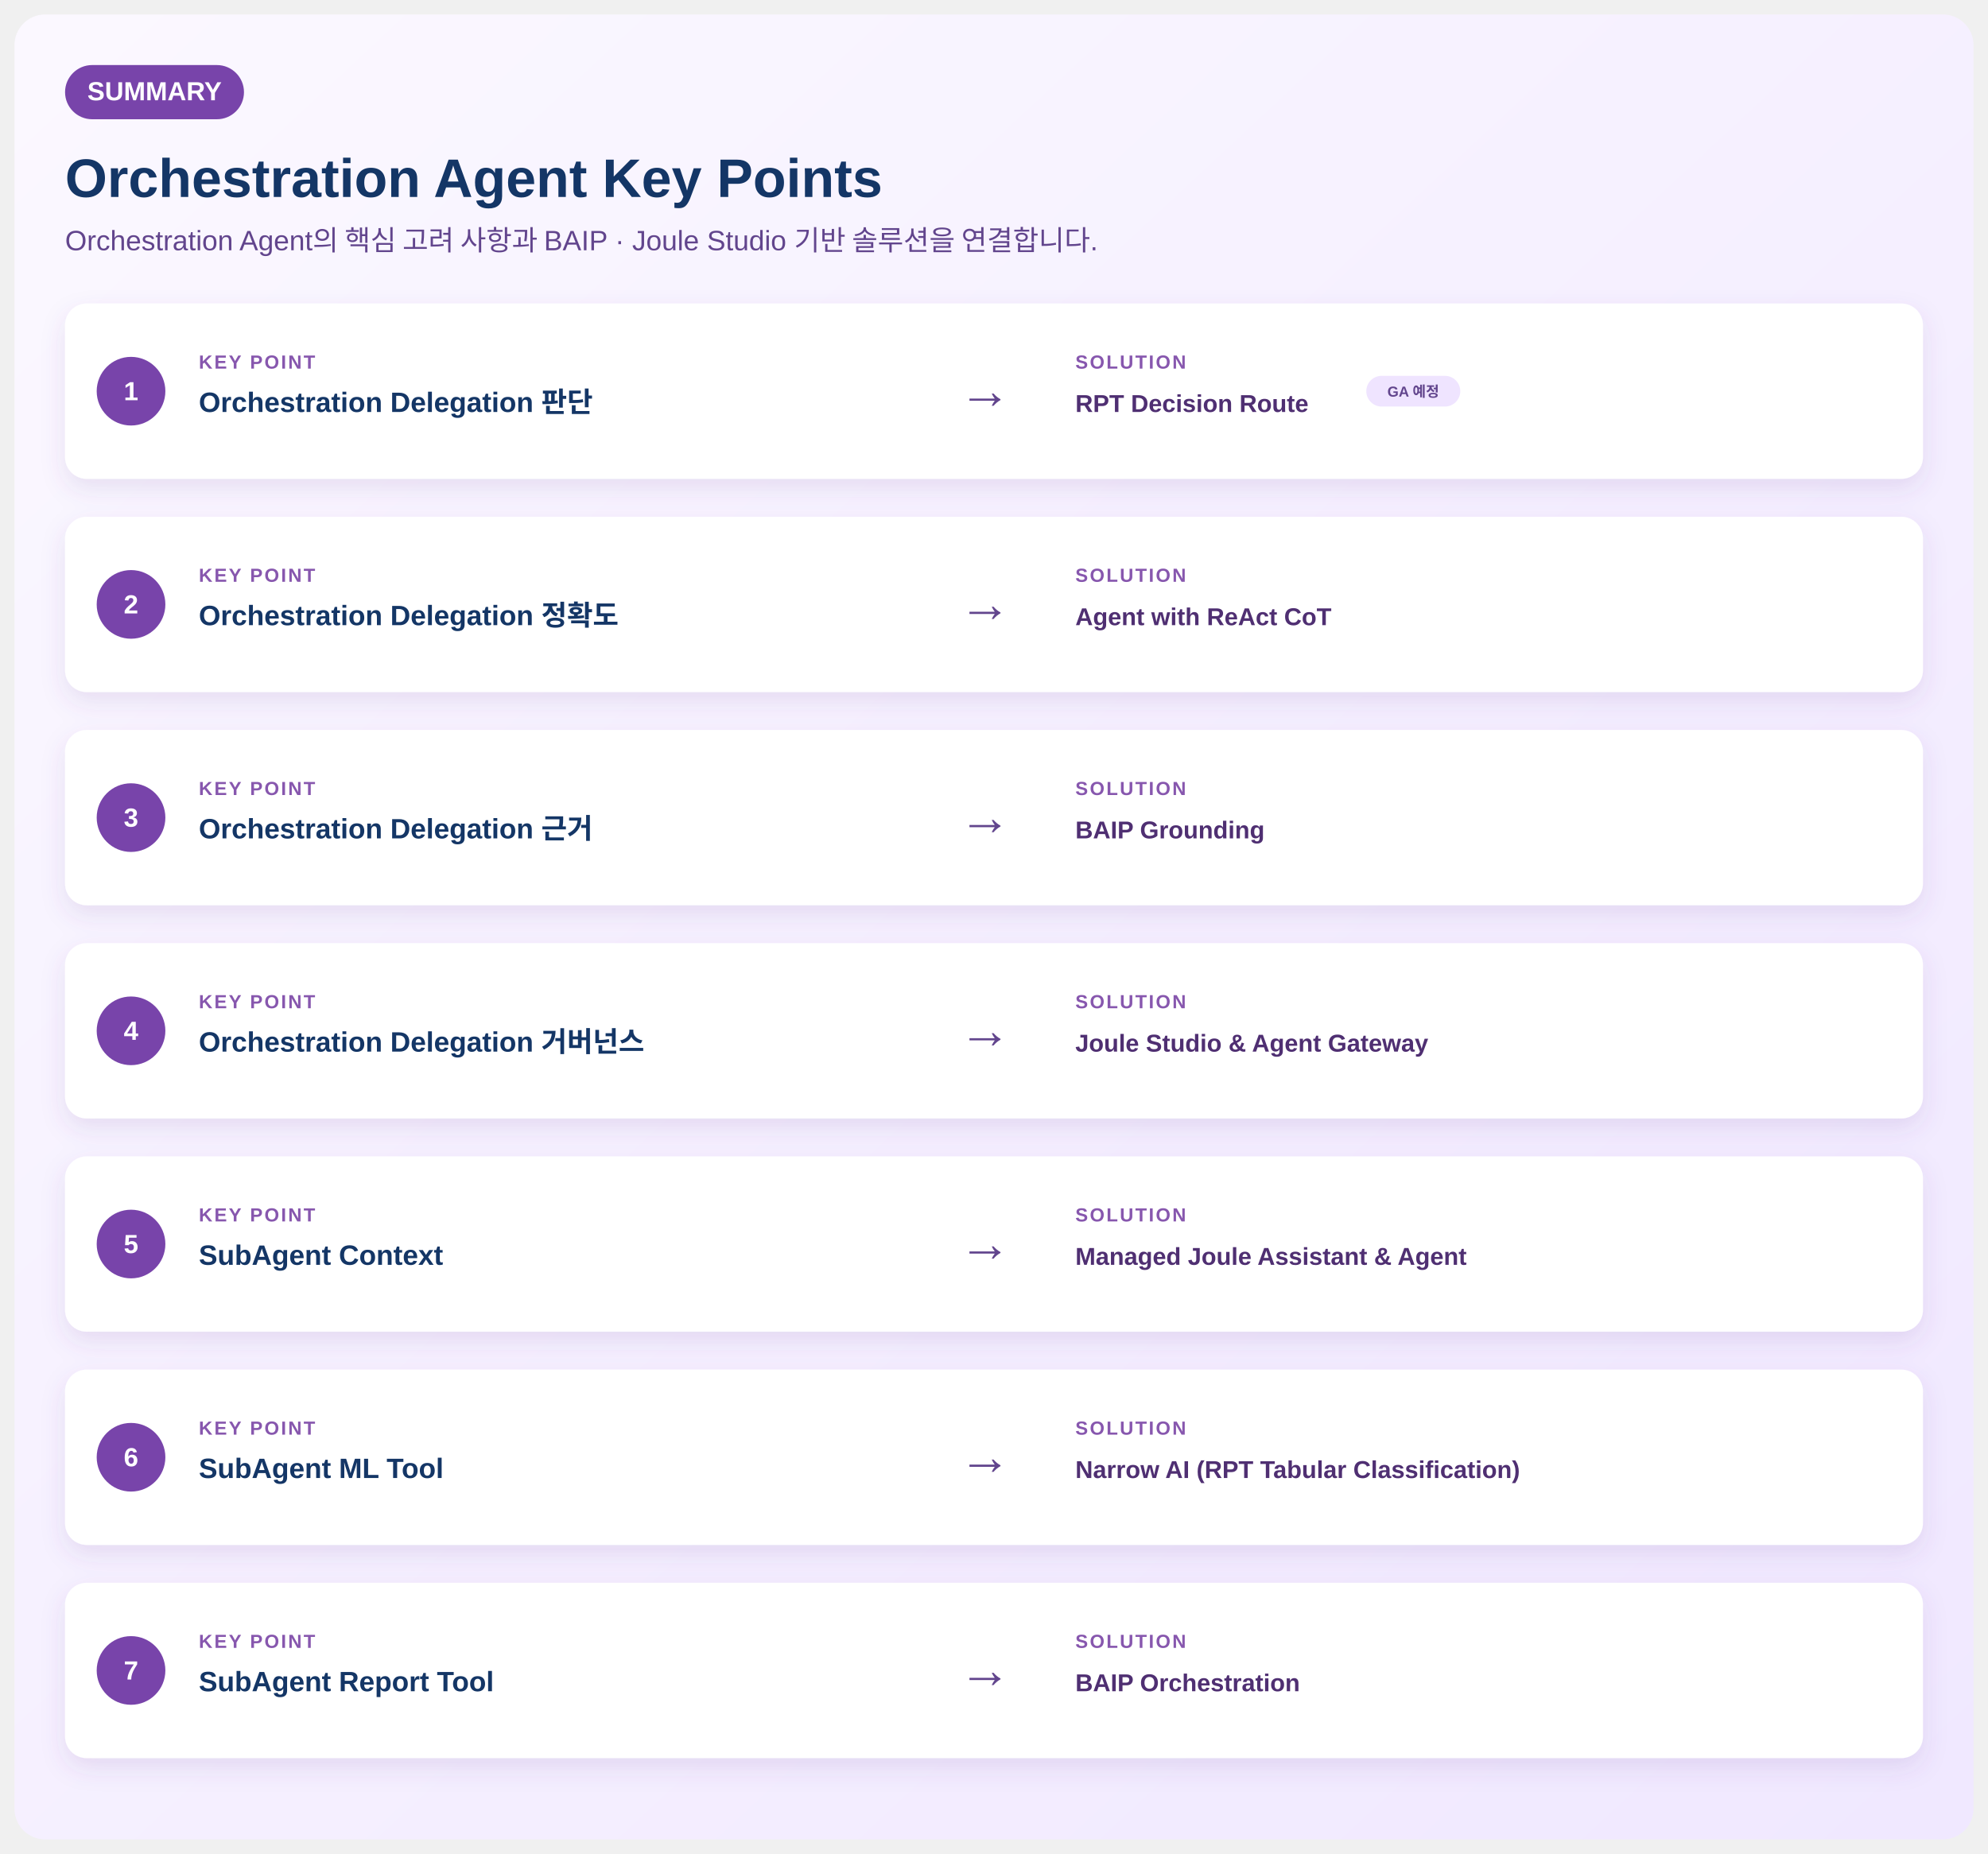
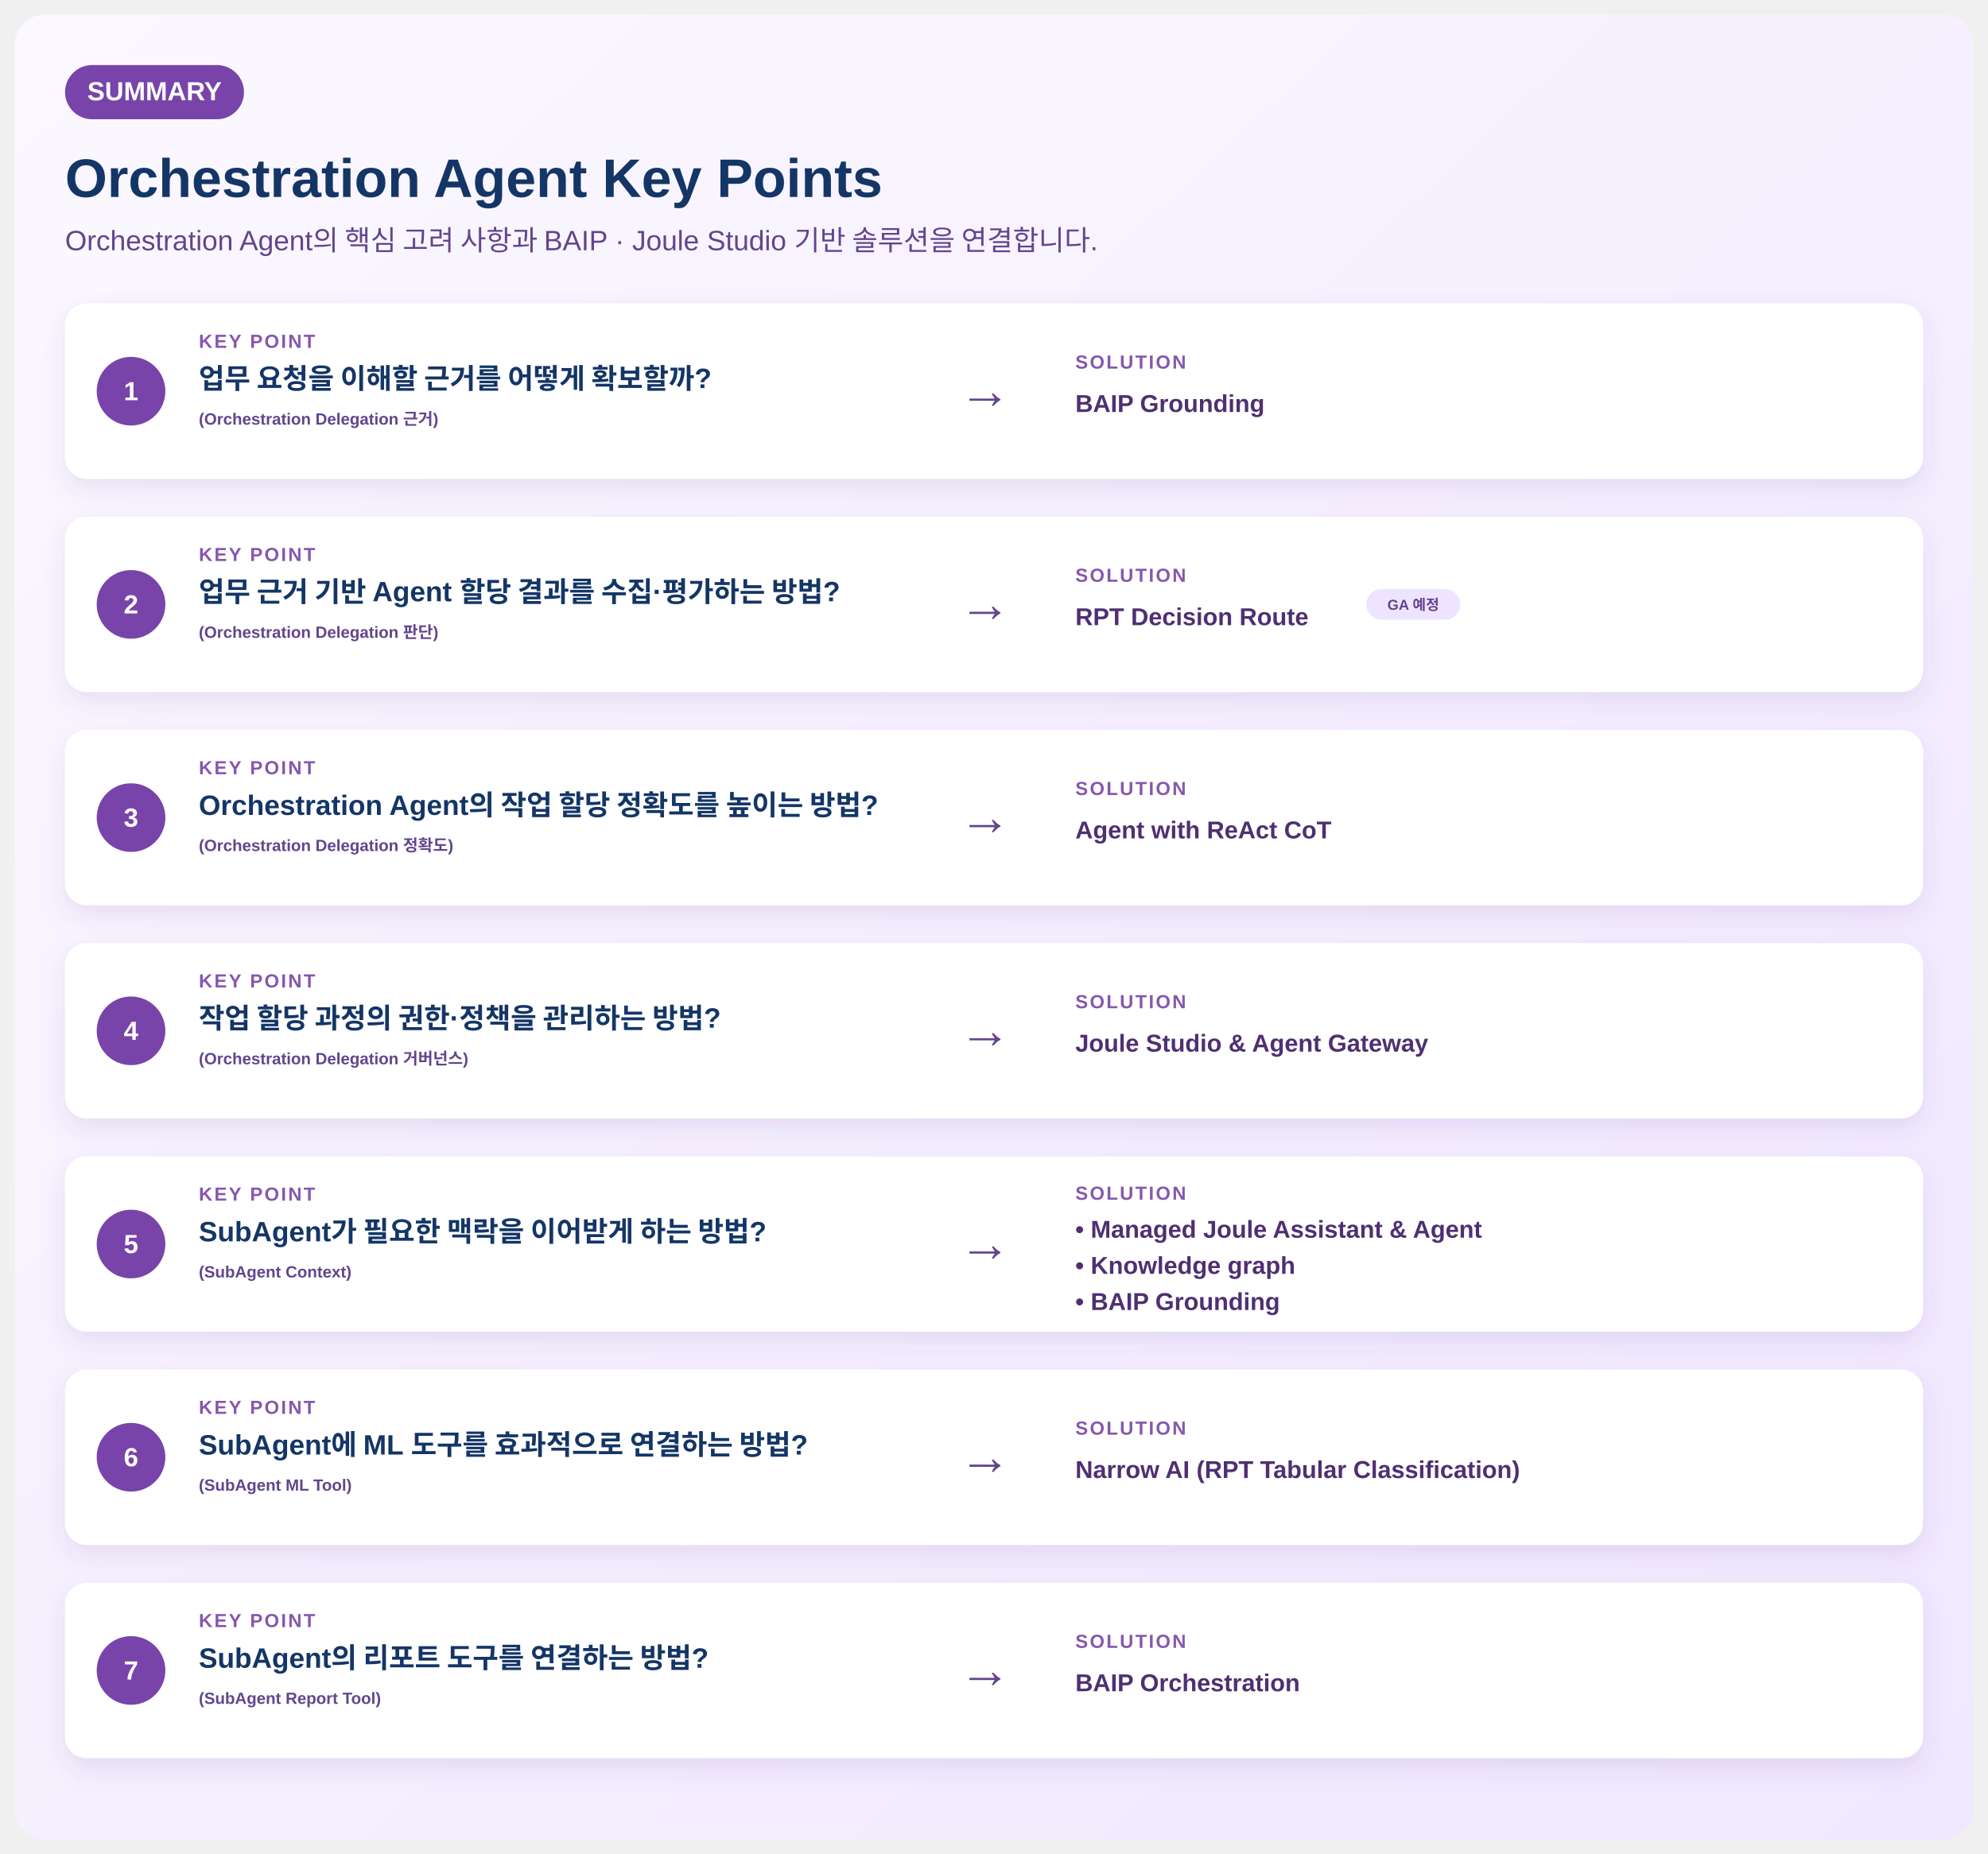
<svg xmlns="http://www.w3.org/2000/svg" width="2200" height="2052" viewBox="0 0 2200 2052" role="img" aria-labelledby="title desc">
  <defs>
    <linearGradient id="background" x1="0" y1="0" x2="1" y2="1">
      <stop offset="0%" stop-color="#fbf8ff" />
      <stop offset="100%" stop-color="#f0e8ff" />
    </linearGradient>
    <filter id="shadow" x="-10%" y="-10%" width="120%" height="130%">
      <feDropShadow dx="0" dy="11" stdDeviation="13" flood-color="#6f4a9e" flood-opacity="0.13" />
    </filter>
    <style>
      .heading { font-family: Arial, 'Apple SD Gothic Neo', sans-serif; font-weight: 700; fill: #143666; }
      .body { font-family: Arial, 'Apple SD Gothic Neo', sans-serif; fill: #62458d; }
      .eyebrow { font-family: Arial, 'Apple SD Gothic Neo', sans-serif; font-size: 21px; font-weight: 800; letter-spacing: 2px; fill: #8757ae; }
      .cardtitle { font-family: Arial, 'Apple SD Gothic Neo', sans-serif; font-size: 31px; font-weight: 700; fill: #143666; }
      .solution { font-family: Arial, 'Apple SD Gothic Neo', sans-serif; font-size: 27px; font-weight: 700; fill: #4f2f72; }
      .number { font-family: Arial, sans-serif; font-size: 29px; font-weight: 800; fill: #ffffff; }
    </style>
  </defs>
  <rect x="16" y="16" width="2168" height="2020" rx="34" fill="url(#background)" />
  <rect x="72" y="72" width="198" height="60" rx="30" fill="#7844aa" />
  <text x="171" y="111" text-anchor="middle" class="number" font-size="23">SUMMARY</text>
  <text x="72" y="218" class="heading" font-size="60">Orchestration Agent Key Points</text>
  <text x="72" y="277" class="body" font-size="31">Orchestration Agent의 핵심 고려 사항과 BAIP · Joule Studio 기반 솔루션을 연결합니다.</text>
  <g filter="url(#shadow)">
    <rect x="72" y="336" width="2056" height="194" rx="24" fill="#ffffff" />
    <rect x="72" y="572" width="2056" height="194" rx="24" fill="#ffffff" />
    <rect x="72" y="808" width="2056" height="194" rx="24" fill="#ffffff" />
    <rect x="72" y="1044" width="2056" height="194" rx="24" fill="#ffffff" />
    <rect x="72" y="1280" width="2056" height="194" rx="24" fill="#ffffff" />
    <rect x="72" y="1516" width="2056" height="194" rx="24" fill="#ffffff" />
    <rect x="72" y="1752" width="2056" height="194" rx="24" fill="#ffffff" />
  </g>
  <g>
    <circle cx="145" cy="433" r="38" fill="#7844aa" />
    <text x="145" y="443" text-anchor="middle" class="number">1</text>
-     <text x="220" y="408" class="eyebrow">KEY POINT</text>
-     <text x="220" y="456" class="cardtitle">Orchestration Delegation 판단</text>
+     <text x="220" y="385" class="eyebrow">KEY POINT</text>
+     <text x="220" y="430" class="cardtitle" font-size="24">업무 요청을 이해할 근거를 어떻게 확보할까?</text>
+     <text x="220" y="470" class="body" font-size="18" font-weight="700">(Orchestration Delegation 근거)</text>
    <text x="1090" y="452" text-anchor="middle" class="body" font-size="58" font-weight="300">→</text>
    <text x="1190" y="408" class="eyebrow">SOLUTION</text>
-     <text x="1190" y="456" class="solution">RPT Decision Route</text>
-     <rect x="1512" y="416" width="104" height="34" rx="17" fill="#efe4ff" />
-     <text x="1564" y="439" text-anchor="middle" class="body" font-size="16" font-weight="800" fill="#6b3a96">GA 예정</text>
+     <text x="1190" y="456" class="solution">BAIP Grounding</text>
    <circle cx="145" cy="669" r="38" fill="#7844aa" />
    <text x="145" y="679" text-anchor="middle" class="number">2</text>
-     <text x="220" y="644" class="eyebrow">KEY POINT</text>
-     <text x="220" y="692" class="cardtitle">Orchestration Delegation 정확도</text>
+     <text x="220" y="621" class="eyebrow">KEY POINT</text>
+     <text x="220" y="666" class="cardtitle" font-size="24">업무 근거 기반 Agent 할당 결과를 수집·평가하는 방법?</text>
+     <text x="220" y="706" class="body" font-size="18" font-weight="700">(Orchestration Delegation 판단)</text>
    <text x="1090" y="688" text-anchor="middle" class="body" font-size="58" font-weight="300">→</text>
    <text x="1190" y="644" class="eyebrow">SOLUTION</text>
-     <text x="1190" y="692" class="solution">Agent with ReAct CoT</text>
+     <text x="1190" y="692" class="solution">RPT Decision Route</text>
+     <rect x="1512" y="652" width="104" height="34" rx="17" fill="#efe4ff" />
+     <text x="1564" y="675" text-anchor="middle" class="body" font-size="16" font-weight="800" fill="#6b3a96">GA 예정</text>
    <circle cx="145" cy="905" r="38" fill="#7844aa" />
    <text x="145" y="915" text-anchor="middle" class="number">3</text>
-     <text x="220" y="880" class="eyebrow">KEY POINT</text>
-     <text x="220" y="928" class="cardtitle">Orchestration Delegation 근거</text>
+     <text x="220" y="857" class="eyebrow">KEY POINT</text>
+     <text x="220" y="902" class="cardtitle" font-size="24">Orchestration Agent의 작업 할당 정확도를 높이는 방법?</text>
+     <text x="220" y="942" class="body" font-size="18" font-weight="700">(Orchestration Delegation 정확도)</text>
    <text x="1090" y="924" text-anchor="middle" class="body" font-size="58" font-weight="300">→</text>
    <text x="1190" y="880" class="eyebrow">SOLUTION</text>
-     <text x="1190" y="928" class="solution">BAIP Grounding</text>
+     <text x="1190" y="928" class="solution">Agent with ReAct CoT</text>
    <circle cx="145" cy="1141" r="38" fill="#7844aa" />
    <text x="145" y="1151" text-anchor="middle" class="number">4</text>
-     <text x="220" y="1116" class="eyebrow">KEY POINT</text>
-     <text x="220" y="1164" class="cardtitle">Orchestration Delegation 거버넌스</text>
+     <text x="220" y="1093" class="eyebrow">KEY POINT</text>
+     <text x="220" y="1138" class="cardtitle" font-size="24">작업 할당 과정의 권한·정책을 관리하는 방법?</text>
+     <text x="220" y="1178" class="body" font-size="18" font-weight="700">(Orchestration Delegation 거버넌스)</text>
    <text x="1090" y="1160" text-anchor="middle" class="body" font-size="58" font-weight="300">→</text>
    <text x="1190" y="1116" class="eyebrow">SOLUTION</text>
    <text x="1190" y="1164" class="solution">Joule Studio &amp; Agent Gateway</text>
    <circle cx="145" cy="1377" r="38" fill="#7844aa" />
    <text x="145" y="1387" text-anchor="middle" class="number">5</text>
-     <text x="220" y="1352" class="eyebrow">KEY POINT</text>
-     <text x="220" y="1400" class="cardtitle">SubAgent Context</text>
+     <text x="220" y="1329" class="eyebrow">KEY POINT</text>
+     <text x="220" y="1374" class="cardtitle" font-size="24">SubAgent가 필요한 맥락을 이어받게 하는 방법?</text>
+     <text x="220" y="1414" class="body" font-size="18" font-weight="700">(SubAgent Context)</text>
    <text x="1090" y="1396" text-anchor="middle" class="body" font-size="58" font-weight="300">→</text>
-     <text x="1190" y="1352" class="eyebrow">SOLUTION</text>
-     <text x="1190" y="1400" class="solution">Managed Joule Assistant &amp; Agent</text>
+     <text x="1190" y="1328" class="eyebrow">SOLUTION</text>
+     <text x="1190" y="1370" class="solution" font-size="22">• Managed Joule Assistant &amp; Agent</text>
+     <text x="1190" y="1410" class="solution" font-size="22">• Knowledge graph</text>
+     <text x="1190" y="1450" class="solution" font-size="22">• BAIP Grounding</text>
    <circle cx="145" cy="1613" r="38" fill="#7844aa" />
    <text x="145" y="1623" text-anchor="middle" class="number">6</text>
-     <text x="220" y="1588" class="eyebrow">KEY POINT</text>
-     <text x="220" y="1636" class="cardtitle">SubAgent ML Tool</text>
+     <text x="220" y="1565" class="eyebrow">KEY POINT</text>
+     <text x="220" y="1610" class="cardtitle" font-size="24">SubAgent에 ML 도구를 효과적으로 연결하는 방법?</text>
+     <text x="220" y="1650" class="body" font-size="18" font-weight="700">(SubAgent ML Tool)</text>
    <text x="1090" y="1632" text-anchor="middle" class="body" font-size="58" font-weight="300">→</text>
    <text x="1190" y="1588" class="eyebrow">SOLUTION</text>
    <text x="1190" y="1636" class="solution">Narrow AI (RPT Tabular Classification)</text>
    <circle cx="145" cy="1849" r="38" fill="#7844aa" />
    <text x="145" y="1859" text-anchor="middle" class="number">7</text>
-     <text x="220" y="1824" class="eyebrow">KEY POINT</text>
-     <text x="220" y="1872" class="cardtitle">SubAgent Report Tool</text>
+     <text x="220" y="1801" class="eyebrow">KEY POINT</text>
+     <text x="220" y="1846" class="cardtitle" font-size="24">SubAgent의 리포트 도구를 연결하는 방법?</text>
+     <text x="220" y="1886" class="body" font-size="18" font-weight="700">(SubAgent Report Tool)</text>
    <text x="1090" y="1868" text-anchor="middle" class="body" font-size="58" font-weight="300">→</text>
    <text x="1190" y="1824" class="eyebrow">SOLUTION</text>
    <text x="1190" y="1872" class="solution">BAIP Orchestration</text>
  </g>
</svg>
